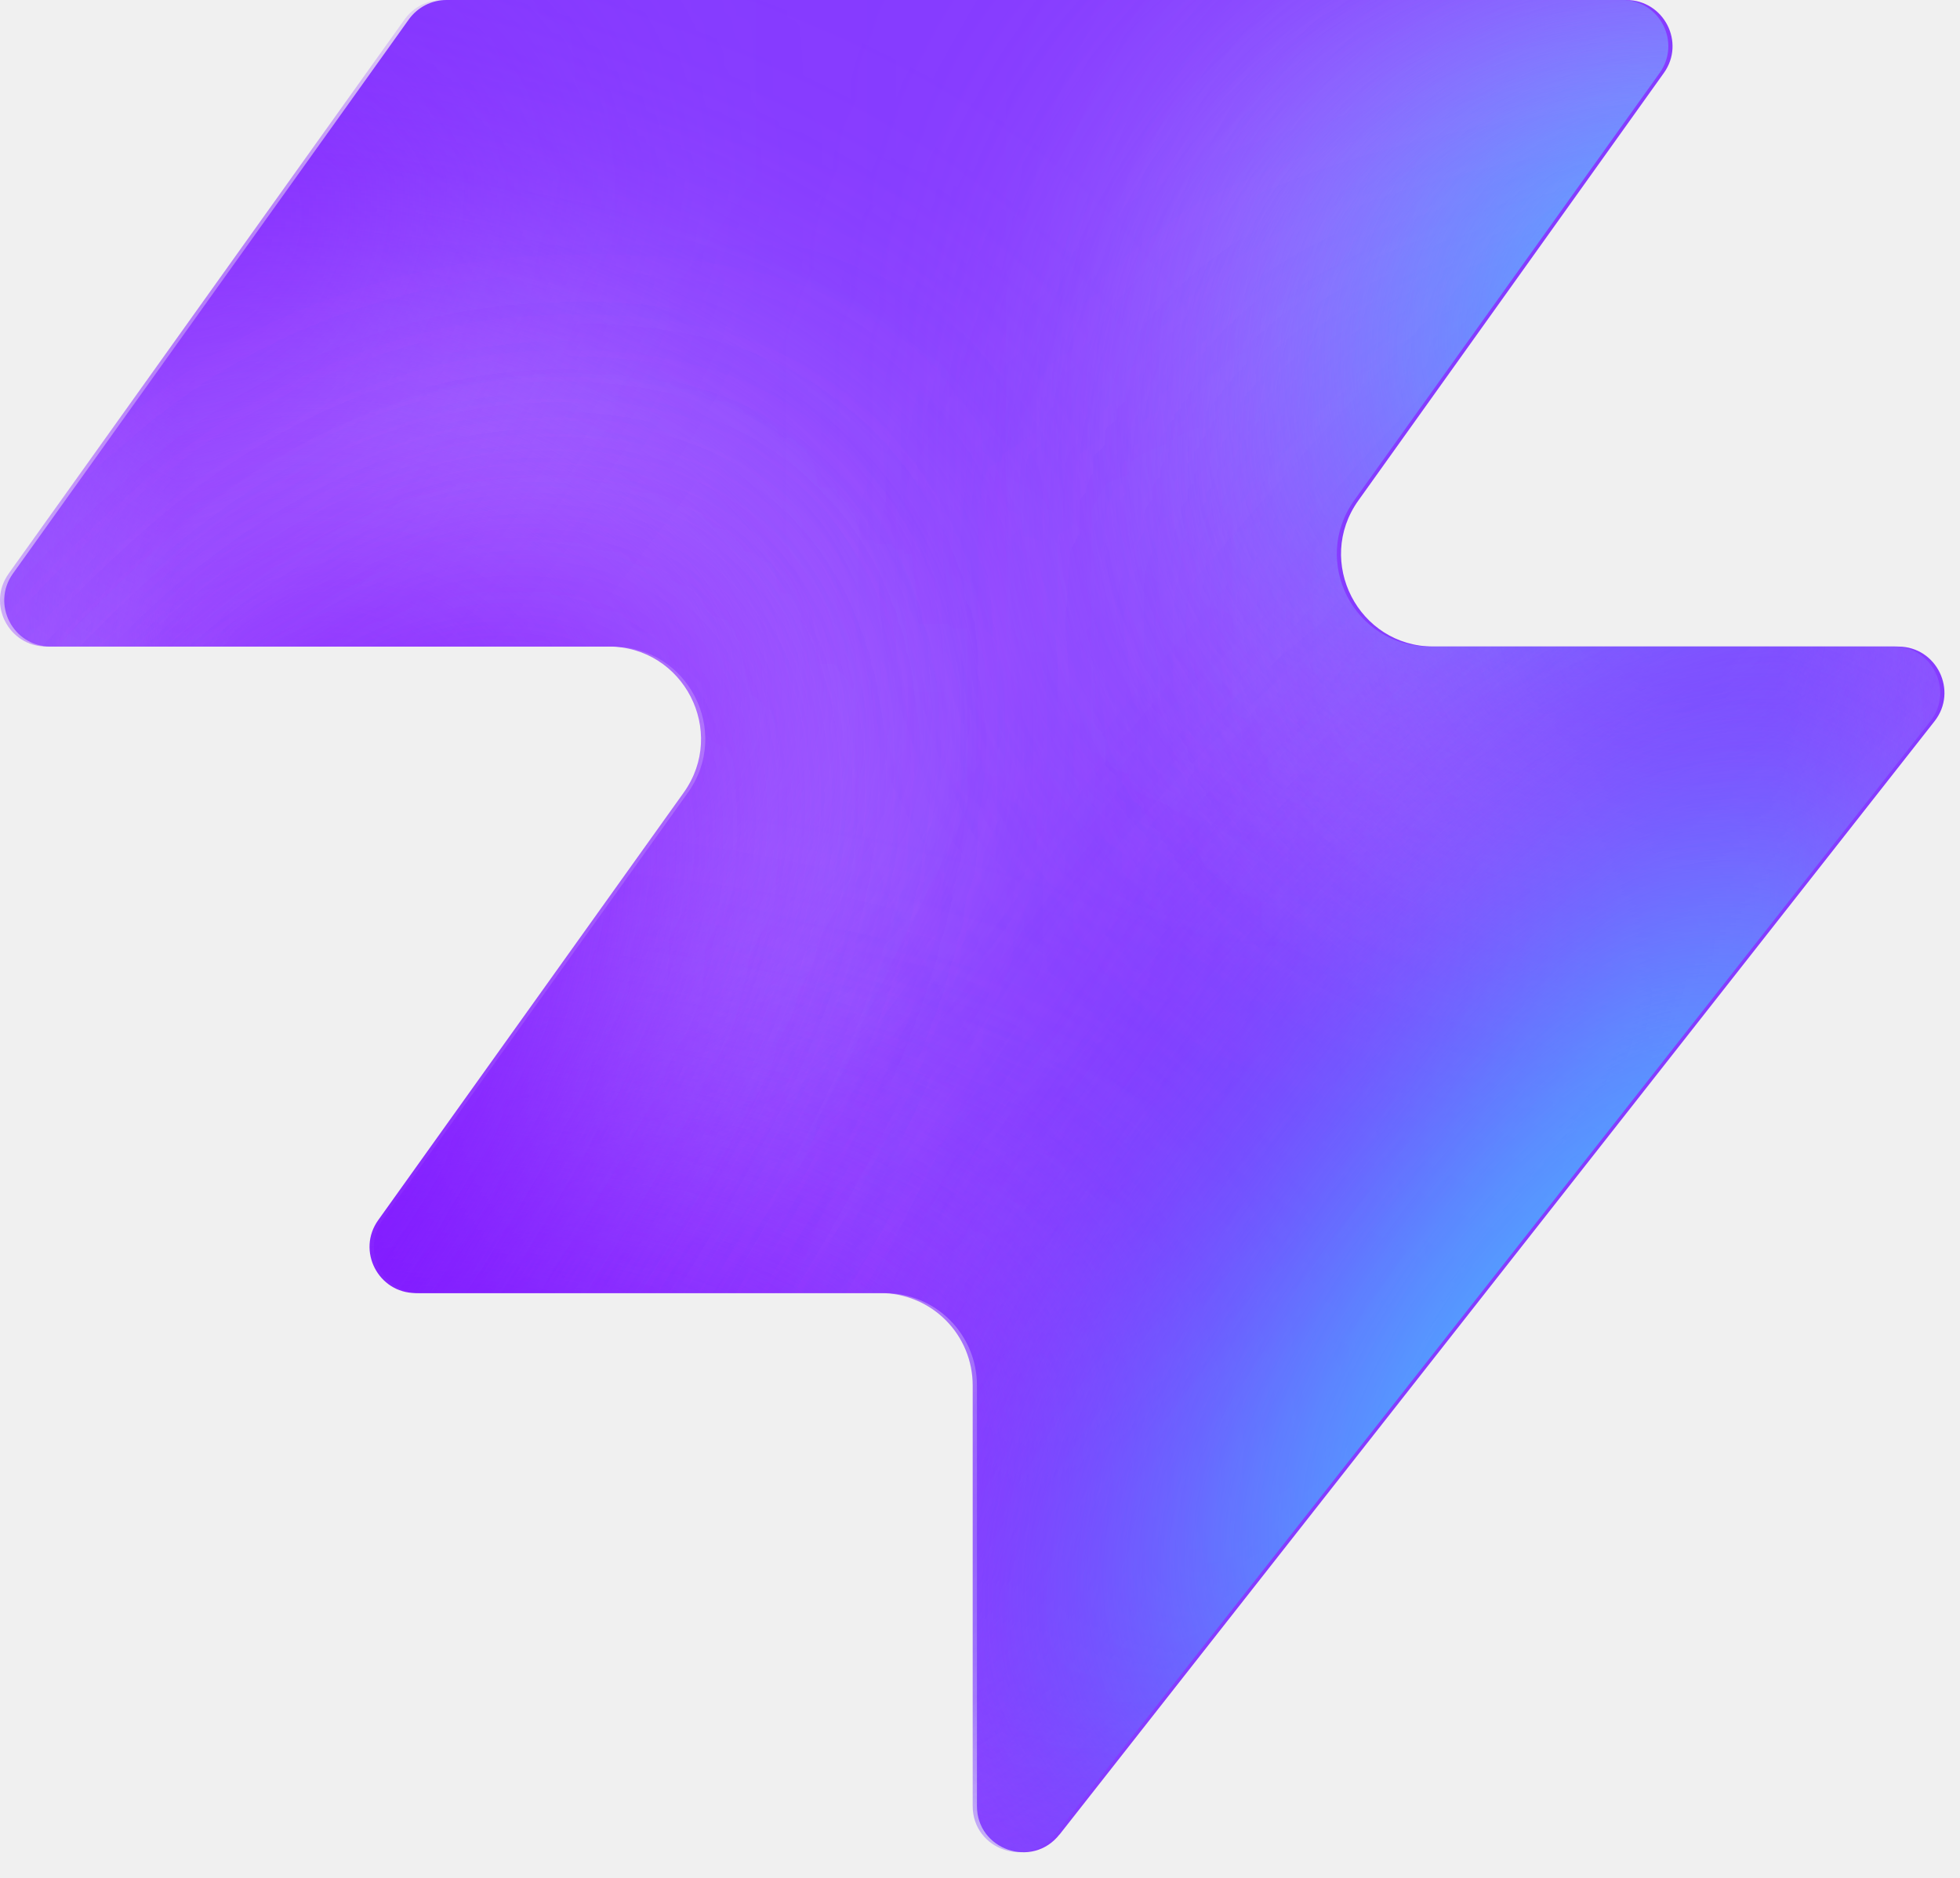
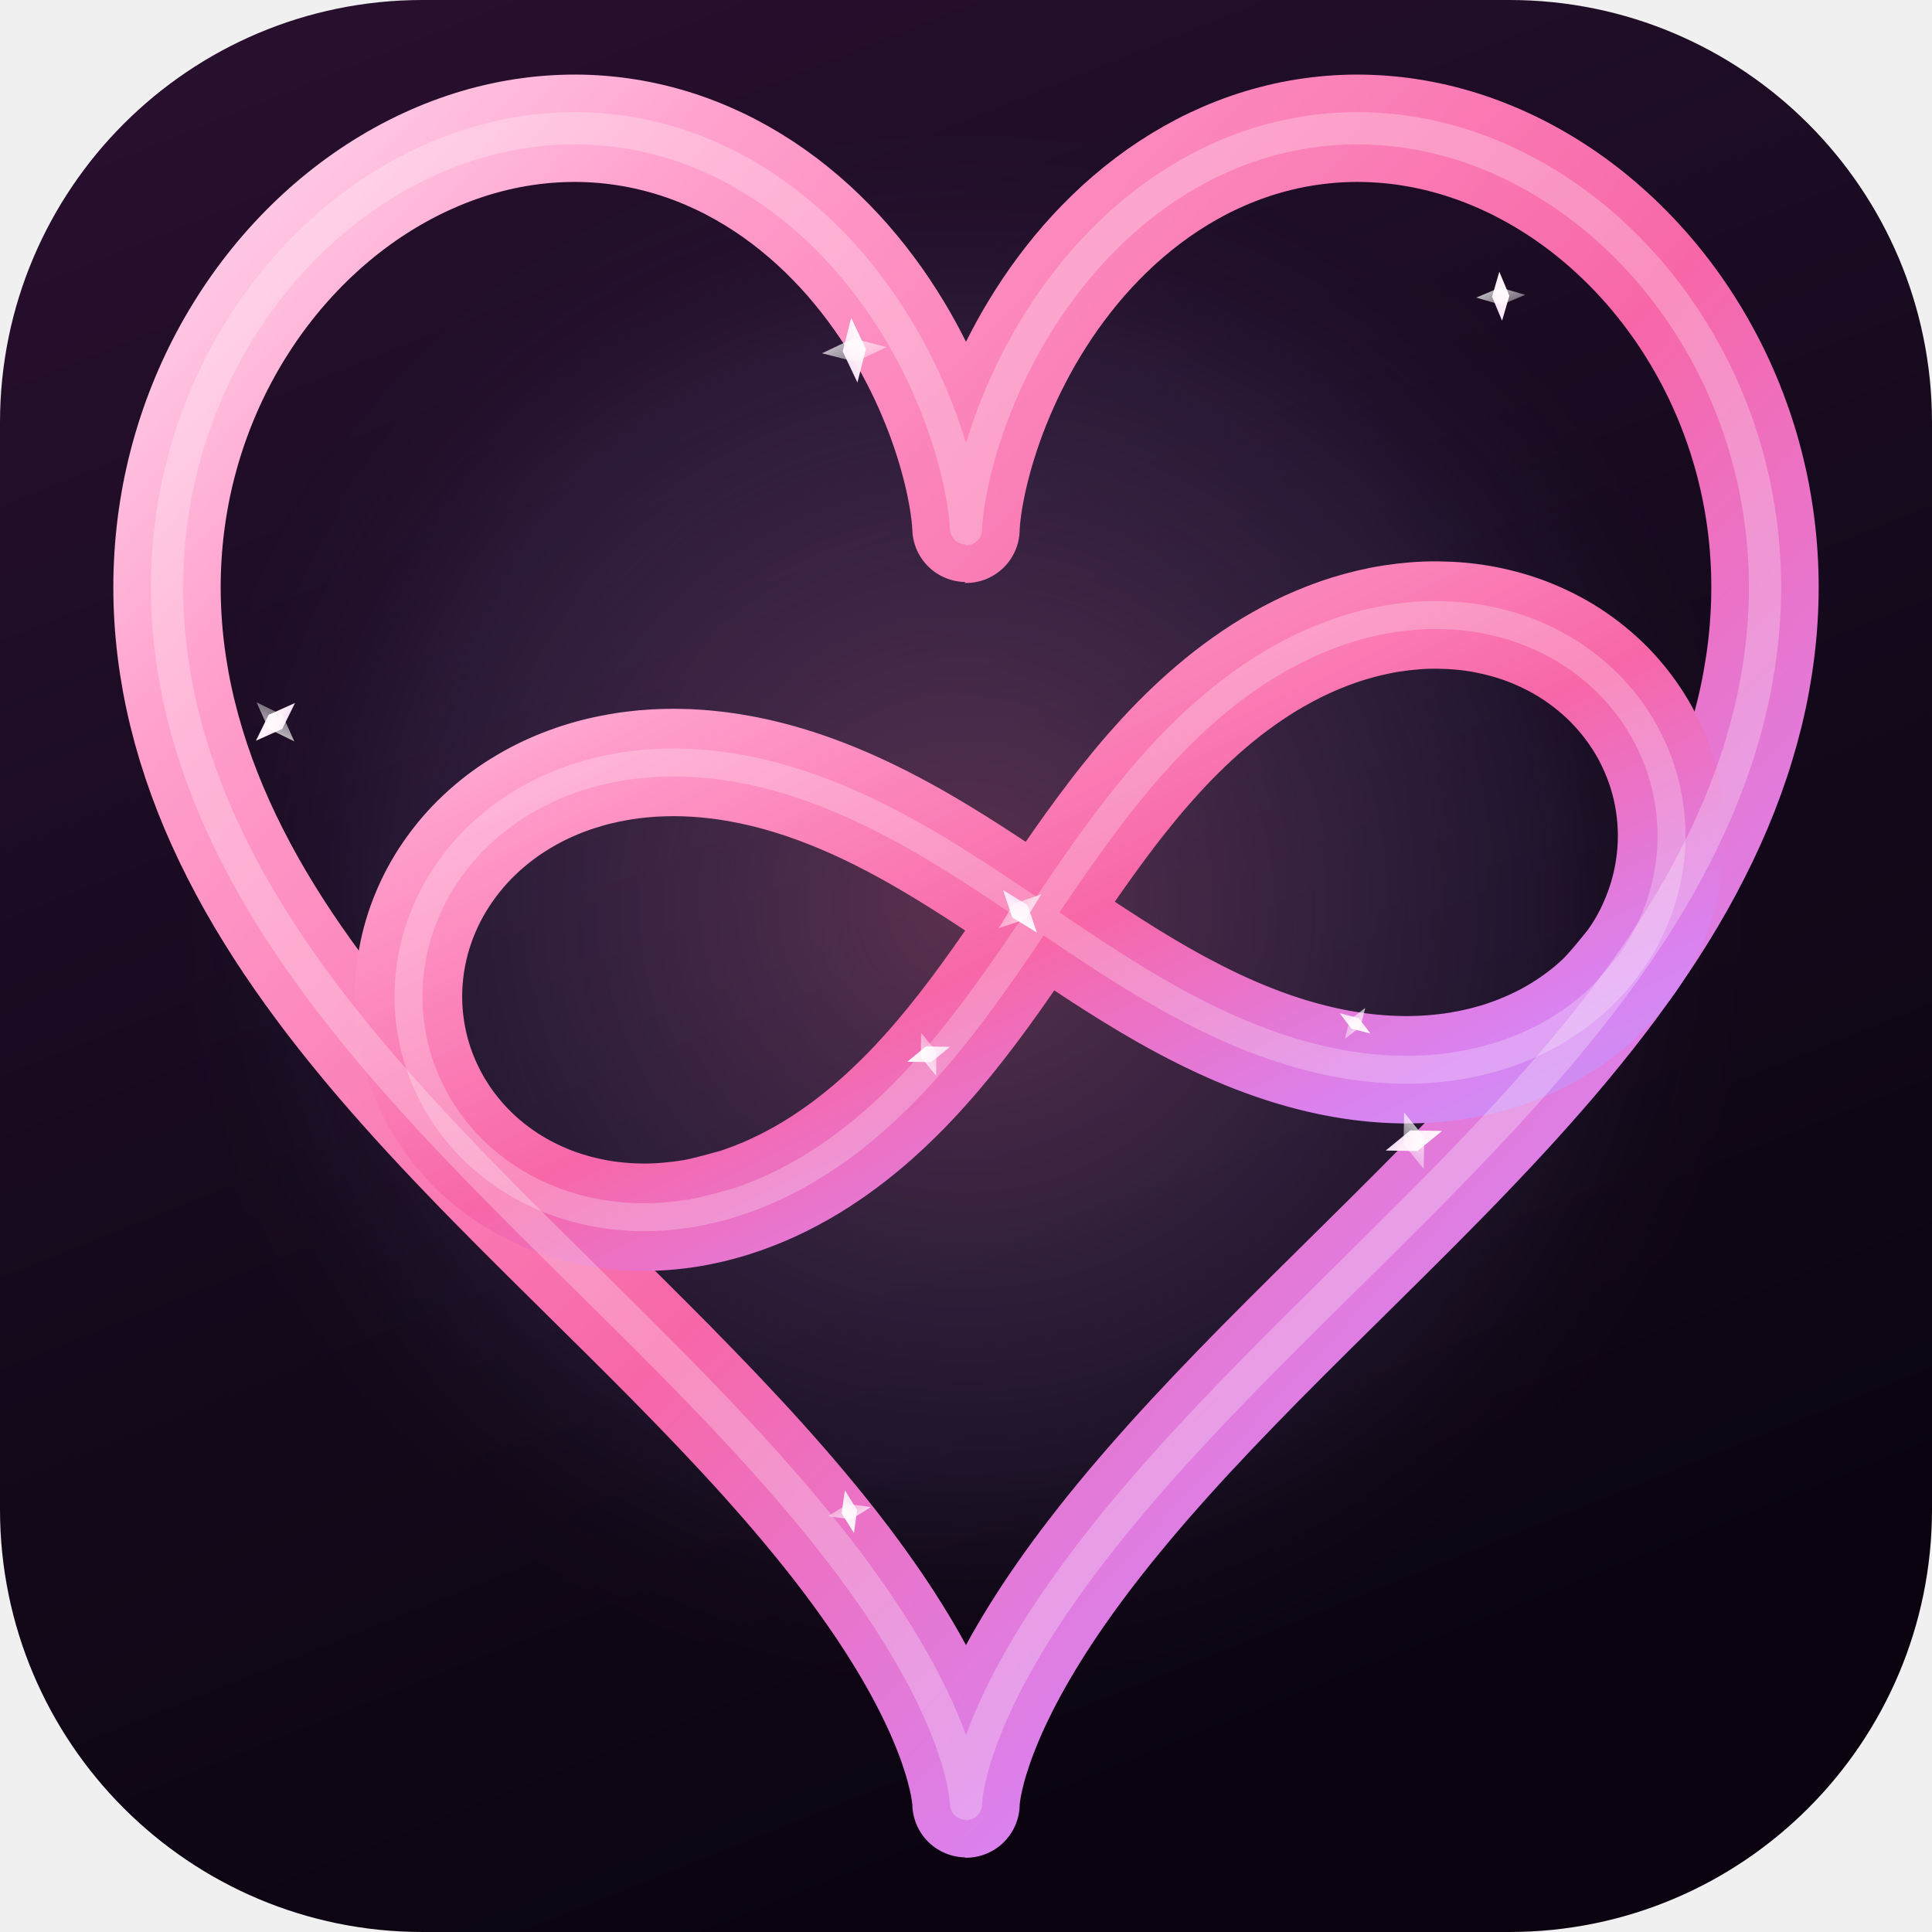
- <svg xmlns="http://www.w3.org/2000/svg" width="48" height="46" fill="none" viewBox="0 0 48 46">
-   <path fill="#863bff" d="M25.946 44.938c-.664.845-2.021.375-2.021-.698V33.937a2.26 2.26 0 0 0-2.262-2.262H10.287c-.92 0-1.456-1.04-.92-1.788l7.48-10.471c1.07-1.497 0-3.578-1.842-3.578H1.237c-.92 0-1.456-1.04-.92-1.788L10.013.474c.214-.297.556-.474.92-.474h28.894c.92 0 1.456 1.04.92 1.788l-7.48 10.471c-1.07 1.498 0 3.579 1.842 3.579h11.377c.943 0 1.473 1.088.89 1.83L25.947 44.94z" style="fill:#863bff;fill:color(display-p3 .525 .23 1);fill-opacity:1" />
-   <mask id="a" width="48" height="46" x="0" y="0" maskUnits="userSpaceOnUse" style="mask-type:alpha">
-     <path fill="#000" d="M25.842 44.938c-.664.844-2.021.375-2.021-.698V33.937a2.26 2.26 0 0 0-2.262-2.262H10.183c-.92 0-1.456-1.04-.92-1.788l7.48-10.471c1.07-1.498 0-3.579-1.842-3.579H1.133c-.92 0-1.456-1.04-.92-1.787L9.91.473c.214-.297.556-.474.92-.474h28.894c.92 0 1.456 1.04.92 1.788l-7.48 10.471c-1.07 1.498 0 3.578 1.842 3.578h11.377c.943 0 1.473 1.088.89 1.832L25.843 44.94z" style="fill:#000;fill-opacity:1" />
-   </mask>
-   <g mask="url(#a)">
-     <g filter="url(#b)">
-       <ellipse cx="5.508" cy="14.704" fill="#ede6ff" rx="5.508" ry="14.704" style="fill:#ede6ff;fill:color(display-p3 .927 .903 1);fill-opacity:1" transform="matrix(.00324 1 1 -.00324 -4.47 31.516)" />
+ <svg xmlns="http://www.w3.org/2000/svg" viewBox="0 0 512 512" width="512" height="512" role="img" aria-label="LoveOS">
+   <defs>
+     <linearGradient id="ribbonF" x1="0" y1="0" x2="1" y2="1">
+       <stop offset="0%" stop-color="#ffd9ee" />
+       <stop offset="18%" stop-color="#ff9ecb" />
+       <stop offset="52%" stop-color="#f767a8" />
+       <stop offset="78%" stop-color="#d982f0" />
+       <stop offset="100%" stop-color="#bba0fb" />
+     </linearGradient>
+     <linearGradient id="bgF" x1="0" y1="0" x2="0.4" y2="1">
+       <stop offset="0%" stop-color="#2a1030" />
+       <stop offset="55%" stop-color="#160a1e" />
+       <stop offset="100%" stop-color="#0b0410" />
+     </linearGradient>
+     <linearGradient id="diamondF" x1="0" y1="0" x2="1" y2="1">
+       <stop offset="0%" stop-color="#ffffff" />
+       <stop offset="60%" stop-color="#ffeaf6" />
+       <stop offset="100%" stop-color="#e8d6ff" />
+     </linearGradient>
+     <linearGradient id="diamond2F" x1="0" y1="1" x2="1" y2="0">
+       <stop offset="0%" stop-color="#ffffff" stop-opacity=".95" />
+       <stop offset="100%" stop-color="#ffffff" stop-opacity=".35" />
+     </linearGradient>
+     <radialGradient id="haloF" cx="50%" cy="48%" r="52%">
+       <stop offset="0%" stop-color="#ff8cc0" stop-opacity=".30" />
+       <stop offset="70%" stop-color="#bba0fb" stop-opacity=".08" />
+       <stop offset="100%" stop-color="#000" stop-opacity="0" />
+     </radialGradient>
+   </defs>
+   <defs>
+     <clipPath id="clipF">
+       <rect width="512" height="512" rx="112" />
+     </clipPath>
+   </defs>
+   <rect width="512" height="512" rx="112" fill="url(#bgF)" />
+   <g clip-path="url(#clipF)">
+     <circle cx="256" cy="248" r="212" fill="url(#haloF)" />
+     <path d="M256 478C255.99 477.87 256.01 477.74 255.96 477.22C255.91 476.71 255.85 475.93 255.69 474.91C255.52 473.9 255.31 472.62 254.95 471.11C254.59 469.61 254.15 467.86 253.54 465.9C252.93 463.94 252.19 461.74 251.26 459.35C250.34 456.97 249.26 454.37 247.96 451.6C246.67 448.84 245.2 445.87 243.51 442.77C241.82 439.67 239.93 436.39 237.81 432.99C235.7 429.59 233.37 426.04 230.82 422.4C228.28 418.75 225.51 414.97 222.54 411.12C219.57 407.26 216.38 403.3 213 399.27C209.63 395.24 206.03 391.12 202.29 386.95C198.55 382.78 194.6 378.54 190.54 374.25C186.47 369.96 182.23 365.61 177.91 361.21C173.59 356.82 169.11 352.38 164.6 347.89C160.09 343.4 155.46 338.87 150.85 334.29C146.23 329.71 141.54 325.09 136.9 320.42C132.26 315.74 127.59 311.03 123.03 306.25C118.46 301.48 113.91 296.65 109.51 291.77C105.11 286.88 100.77 281.94 96.63 276.94C92.49 271.94 88.45 266.87 84.66 261.75C80.86 256.62 77.22 251.43 73.85 246.18C70.48 240.93 67.31 235.62 64.45 230.25C61.58 224.88 58.96 219.45 56.66 213.99C54.36 208.52 52.34 202.99 50.66 197.45C48.98 191.91 47.6 186.32 46.58 180.74C45.56 175.16 44.86 169.54 44.52 163.97C44.17 158.4 44.17 152.82 44.52 147.32C44.86 141.82 45.56 136.33 46.58 130.97C47.6 125.61 48.98 120.29 50.66 115.14C52.34 109.99 54.36 104.92 56.66 100.06C58.96 95.2 61.58 90.47 64.45 85.99C67.31 81.5 70.48 77.19 73.85 73.16C77.22 69.14 80.86 65.32 84.66 61.83C88.45 58.34 92.49 55.1 96.63 52.21C100.77 49.33 105.11 46.73 109.51 44.5C113.91 42.27 118.46 40.36 123.03 38.83C127.59 37.3 132.26 36.12 136.9 35.32C141.54 34.51 146.23 34.08 150.85 34C155.46 33.92 160.09 34.22 164.6 34.86C169.11 35.49 173.59 36.5 177.91 37.8C182.23 39.11 186.47 40.77 190.54 42.69C194.6 44.61 198.55 46.86 202.29 49.31C206.03 51.76 209.63 54.5 213 57.39C216.38 60.27 219.57 63.4 222.54 66.6C225.51 69.81 228.28 73.2 230.82 76.6C233.37 80 235.7 83.54 237.81 87C239.93 90.47 241.82 94 243.51 97.4C245.2 100.79 246.67 104.19 247.96 107.39C249.26 110.59 250.34 113.72 251.26 116.6C252.19 119.48 252.93 122.22 253.54 124.67C254.15 127.12 254.59 129.37 254.95 131.29C255.31 133.22 255.52 134.89 255.69 136.22C255.85 137.54 255.91 138.57 255.96 139.25C256.01 139.92 255.99 140.27 256 140.27C256.01 140.27 255.99 139.92 256.04 139.25C256.09 138.57 256.15 137.54 256.31 136.22C256.48 134.89 256.69 133.22 257.05 131.29C257.41 129.37 257.85 127.12 258.46 124.67C259.07 122.22 259.81 119.48 260.74 116.6C261.66 113.72 262.74 110.59 264.04 107.39C265.33 104.19 266.8 100.79 268.49 97.4C270.18 94 272.07 90.47 274.19 87C276.3 83.54 278.63 80 281.18 76.6C283.72 73.2 286.49 69.81 289.46 66.6C292.43 63.4 295.62 60.27 299 57.39C302.37 54.5 305.97 51.76 309.71 49.31C313.45 46.86 317.4 44.61 321.46 42.69C325.53 40.77 329.77 39.11 334.09 37.8C338.41 36.5 342.89 35.49 347.4 34.86C351.91 34.22 356.54 33.92 361.15 34C365.77 34.08 370.46 34.51 375.1 35.32C379.74 36.12 384.41 37.3 388.97 38.83C393.54 40.36 398.09 42.27 402.49 44.5C406.89 46.73 411.23 49.33 415.37 52.21C419.51 55.1 423.55 58.34 427.34 61.83C431.14 65.32 434.78 69.14 438.15 73.16C441.52 77.19 444.69 81.5 447.55 85.99C450.42 90.47 453.04 95.2 455.34 100.06C457.64 104.92 459.66 109.99 461.34 115.14C463.02 120.29 464.4 125.61 465.42 130.97C466.44 136.33 467.14 141.82 467.48 147.32C467.83 152.82 467.83 158.4 467.48 163.97C467.14 169.54 466.44 175.16 465.42 180.74C464.4 186.32 463.02 191.91 461.34 197.45C459.66 202.99 457.64 208.52 455.34 213.99C453.04 219.45 450.42 224.88 447.55 230.25C444.69 235.62 441.52 240.93 438.15 246.18C434.78 251.43 431.14 256.62 427.34 261.75C423.55 266.87 419.51 271.94 415.37 276.94C411.23 281.94 406.89 286.88 402.49 291.77C398.09 296.65 393.54 301.48 388.97 306.25C384.41 311.03 379.74 315.74 375.1 320.42C370.46 325.09 365.77 329.71 361.15 334.29C356.54 338.87 351.91 343.4 347.4 347.89C342.89 352.38 338.41 356.82 334.09 361.21C329.77 365.61 325.53 369.96 321.46 374.25C317.4 378.54 313.45 382.78 309.71 386.95C305.97 391.12 302.37 395.24 299 399.27C295.62 403.3 292.43 407.26 289.46 411.12C286.49 414.97 283.72 418.75 281.18 422.4C278.63 426.04 276.3 429.59 274.19 432.99C272.07 436.39 270.18 439.67 268.49 442.77C266.8 445.87 265.33 448.84 264.04 451.6C262.74 454.37 261.66 456.97 260.74 459.35C259.81 461.74 259.07 463.94 258.46 465.9C257.85 467.86 257.41 469.61 257.05 471.11C256.69 472.62 256.48 473.9 256.31 474.91C256.15 475.93 256.09 476.71 256.04 477.22C255.99 477.74 256.01 477.87 256 478C255.99 478.13 256.01 478.13 256 478Z" fill="none" stroke="url(#ribbonF)" stroke-width="28.45" stroke-linejoin="round" stroke-linecap="round" />
+     <path d="M432.37 254.79C430.92 256.45 426.84 261.8 423.68 264.76C420.52 267.73 416.98 270.34 413.39 272.57C409.8 274.81 405.95 276.65 402.12 278.17C398.29 279.69 394.32 280.82 390.4 281.67C386.48 282.53 382.51 283.03 378.63 283.3C374.74 283.58 370.86 283.54 367.07 283.32C363.28 283.11 359.55 282.62 355.91 282C352.26 281.38 348.7 280.54 345.22 279.59C341.74 278.65 338.35 277.53 335.03 276.32C331.72 275.12 328.49 273.78 325.33 272.38C322.17 270.97 319.09 269.46 316.07 267.91C313.05 266.36 310.1 264.72 307.19 263.06C304.28 261.39 301.43 259.66 298.61 257.92C295.79 256.17 293.02 254.38 290.26 252.59C287.5 250.79 284.78 248.96 282.06 247.14C279.34 245.31 276.64 243.47 273.93 241.64C271.21 239.81 268.51 237.97 265.77 236.15C263.04 234.34 260.3 232.52 257.52 230.74C254.74 228.96 251.94 227.2 249.09 225.48C246.24 223.77 243.35 222.07 240.4 220.45C237.44 218.83 234.44 217.24 231.36 215.74C228.29 214.25 225.15 212.8 221.93 211.48C218.7 210.15 215.41 208.89 212.03 207.79C208.65 206.68 205.18 205.67 201.63 204.85C198.09 204.03 194.45 203.33 190.74 202.86C187.04 202.4 183.24 202.09 179.4 202.07C175.57 202.04 171.64 202.22 167.73 202.72C163.82 203.23 159.83 203.98 155.94 205.1C152.04 206.22 148.1 207.64 144.35 209.45C140.59 211.26 136.85 213.42 133.42 215.96C129.98 218.5 126.63 221.43 123.71 224.69C120.79 227.94 118.07 231.61 115.88 235.49C113.69 239.37 111.84 243.64 110.57 247.99C109.31 252.33 108.51 256.99 108.31 261.55C108.11 266.11 108.47 270.86 109.38 275.34C110.29 279.83 111.81 284.34 113.77 288.46C115.73 292.58 118.28 296.55 121.13 300.06C123.98 303.56 127.35 306.77 130.87 309.5C134.39 312.22 138.31 314.54 142.26 316.41C146.2 318.27 150.41 319.68 154.56 320.69C158.7 321.71 162.97 322.26 167.12 322.48C171.27 322.71 175.44 322.51 179.46 322.05C183.48 321.6 187.44 320.77 191.24 319.74C195.04 318.72 198.73 317.38 202.26 315.9C205.78 314.43 209.17 312.7 212.42 310.87C215.66 309.04 218.76 307.02 221.73 304.92C224.69 302.82 227.51 300.58 230.23 298.29C232.94 295.99 235.51 293.59 237.99 291.15C240.48 288.72 242.84 286.2 245.12 283.66C247.41 281.13 249.6 278.53 251.73 275.93C253.85 273.32 255.9 270.67 257.9 268.02C259.91 265.36 261.84 262.68 263.76 260C265.68 257.31 267.54 254.61 269.4 251.91C271.26 249.21 273.09 246.49 274.93 243.79C276.77 241.08 278.6 238.37 280.45 235.66C282.3 232.96 284.15 230.25 286.05 227.56C287.95 224.87 289.87 222.19 291.85 219.52C293.83 216.86 295.84 214.2 297.94 211.58C300.03 208.96 302.18 206.35 304.42 203.79C306.67 201.24 308.98 198.7 311.41 196.23C313.85 193.77 316.36 191.34 319.01 189C321.67 186.67 324.42 184.38 327.32 182.23C330.22 180.08 333.25 177.99 336.42 176.09C339.6 174.19 342.91 172.38 346.37 170.8C349.83 169.23 353.45 167.79 357.18 166.64C360.92 165.49 364.81 164.53 368.78 163.92C372.76 163.31 376.88 162.94 381.01 162.99C385.14 163.04 389.4 163.39 393.56 164.2C397.72 165.01 401.97 166.2 405.98 167.85C410 169.5 414.01 171.59 417.66 174.11C421.31 176.63 424.84 179.62 427.88 182.95C430.92 186.27 433.69 190.07 435.89 194.06C438.09 198.05 439.88 202.45 441.06 206.87C442.24 211.29 442.89 216.02 442.97 220.58C443.05 225.15 442.52 229.86 441.51 234.29C440.51 238.71 438.89 243.1 436.92 247.12C434.94 251.13 432.41 254.96 429.65 258.38C426.89 261.81 423.68 264.93 420.35 267.65C417.02 270.37 413.36 272.72 409.67 274.71C405.98 276.69 402.07 278.29 398.2 279.58C394.32 280.86 390.34 281.77 386.42 282.42C382.5 283.07 378.55 283.38 374.69 283.48C370.83 283.58 367 283.38 363.25 283.01C359.51 282.65 355.83 282.04 352.24 281.3C348.66 280.56 345.15 279.62 341.73 278.58C338.3 277.54 334.97 276.33 331.71 275.06C328.45 273.78 325.27 272.38 322.16 270.92C319.05 269.46 316.02 267.91 313.03 266.31C310.05 264.72 307.14 263.05 304.26 261.35C301.39 259.65 298.57 257.9 295.77 256.14C292.98 254.37 290.23 252.57 287.48 250.76C284.74 248.95 282.03 247.11 279.31 245.29C276.6 243.46 273.9 241.61 271.18 239.78C268.46 237.95 265.75 236.12 263.01 234.31C260.26 232.51 257.51 230.71 254.7 228.95C251.9 227.19 249.08 225.44 246.19 223.75C243.3 222.07 240.38 220.41 237.39 218.82C234.4 217.24 231.35 215.69 228.23 214.25C225.1 212.81 221.92 211.42 218.64 210.16C215.37 208.9 212.02 207.72 208.58 206.7C205.14 205.69 201.62 204.77 198.01 204.06C194.41 203.35 190.72 202.78 186.96 202.45C183.21 202.13 179.36 201.97 175.49 202.11C171.62 202.26 167.67 202.61 163.75 203.32C159.83 204.02 155.85 204.99 151.98 206.33C148.12 207.68 144.23 209.34 140.56 211.4C136.89 213.45 133.26 215.87 129.97 218.66C126.68 221.44 123.53 224.63 120.83 228.11C118.13 231.59 115.68 235.48 113.78 239.54C111.88 243.6 110.36 248.04 109.45 252.48C108.53 256.93 108.12 261.65 108.29 266.22C108.47 270.79 109.23 275.5 110.5 279.89C111.78 284.28 113.67 288.64 115.95 292.58C118.23 296.52 121.08 300.25 124.19 303.51C127.29 306.76 130.87 309.68 134.57 312.12C138.26 314.56 142.3 316.57 146.34 318.14C150.38 319.72 154.63 320.83 158.79 321.56C162.96 322.3 167.21 322.59 171.33 322.57C175.45 322.55 179.56 322.13 183.51 321.47C187.47 320.8 193.13 319.08 195.05 318.6" fill="none" stroke="url(#ribbonF)" stroke-width="28.45" stroke-linejoin="round" stroke-linecap="round" />
+     <path d="M256 478C255.99 477.87 256.01 477.74 255.96 477.22C255.91 476.71 255.85 475.93 255.69 474.91C255.52 473.9 255.31 472.62 254.95 471.11C254.59 469.61 254.15 467.86 253.54 465.9C252.93 463.94 252.19 461.74 251.26 459.35C250.34 456.97 249.26 454.37 247.96 451.6C246.67 448.84 245.2 445.87 243.51 442.77C241.82 439.67 239.93 436.39 237.81 432.99C235.7 429.59 233.37 426.04 230.82 422.4C228.28 418.75 225.51 414.97 222.54 411.12C219.57 407.26 216.38 403.3 213 399.27C209.63 395.24 206.03 391.12 202.29 386.95C198.55 382.78 194.6 378.54 190.54 374.25C186.47 369.96 182.23 365.61 177.91 361.21C173.59 356.82 169.11 352.38 164.6 347.89C160.09 343.4 155.46 338.87 150.85 334.29C146.23 329.71 141.54 325.09 136.9 320.42C132.26 315.74 127.59 311.03 123.03 306.25C118.46 301.48 113.91 296.65 109.51 291.77C105.11 286.88 100.77 281.94 96.63 276.94C92.49 271.94 88.45 266.87 84.66 261.75C80.86 256.62 77.22 251.43 73.85 246.18C70.48 240.93 67.31 235.62 64.45 230.25C61.58 224.88 58.96 219.45 56.66 213.99C54.36 208.52 52.34 202.99 50.66 197.45C48.98 191.91 47.6 186.32 46.58 180.74C45.56 175.16 44.86 169.54 44.52 163.97C44.17 158.4 44.17 152.82 44.52 147.32C44.86 141.82 45.56 136.33 46.58 130.97C47.6 125.61 48.98 120.29 50.66 115.14C52.34 109.99 54.36 104.92 56.66 100.06C58.96 95.2 61.58 90.47 64.45 85.99C67.31 81.5 70.48 77.19 73.85 73.16C77.22 69.14 80.86 65.32 84.66 61.83C88.45 58.34 92.49 55.1 96.63 52.21C100.77 49.33 105.11 46.73 109.51 44.5C113.91 42.27 118.46 40.36 123.03 38.83C127.59 37.3 132.26 36.12 136.9 35.32C141.54 34.51 146.23 34.08 150.85 34C155.46 33.92 160.09 34.22 164.6 34.86C169.11 35.49 173.59 36.5 177.91 37.8C182.23 39.11 186.47 40.77 190.54 42.69C194.6 44.61 198.55 46.86 202.29 49.31C206.03 51.76 209.63 54.5 213 57.39C216.38 60.27 219.57 63.4 222.54 66.6C225.51 69.81 228.28 73.2 230.82 76.6C233.37 80 235.7 83.54 237.81 87C239.93 90.47 241.82 94 243.51 97.4C245.2 100.79 246.67 104.19 247.96 107.39C249.26 110.59 250.34 113.72 251.26 116.6C252.19 119.48 252.93 122.22 253.54 124.67C254.15 127.12 254.59 129.37 254.95 131.29C255.31 133.22 255.52 134.89 255.69 136.22C255.85 137.54 255.91 138.57 255.96 139.25C256.01 139.92 255.99 140.27 256 140.27C256.01 140.27 255.99 139.92 256.04 139.25C256.09 138.57 256.15 137.54 256.31 136.22C256.48 134.89 256.69 133.22 257.05 131.29C257.41 129.37 257.85 127.12 258.46 124.67C259.07 122.22 259.81 119.48 260.74 116.6C261.66 113.72 262.74 110.59 264.04 107.39C265.33 104.19 266.8 100.79 268.49 97.4C270.18 94 272.07 90.47 274.19 87C276.3 83.54 278.63 80 281.18 76.6C283.72 73.2 286.49 69.81 289.46 66.6C292.43 63.4 295.62 60.27 299 57.39C302.37 54.5 305.97 51.76 309.71 49.31C313.45 46.86 317.4 44.61 321.46 42.69C325.53 40.77 329.77 39.11 334.09 37.8C338.41 36.5 342.89 35.49 347.4 34.86C351.91 34.22 356.54 33.92 361.15 34C365.77 34.08 370.46 34.51 375.1 35.32C379.74 36.12 384.41 37.3 388.97 38.83C393.54 40.36 398.09 42.27 402.49 44.5C406.89 46.73 411.23 49.33 415.37 52.21C419.51 55.1 423.55 58.34 427.34 61.83C431.14 65.32 434.78 69.14 438.15 73.16C441.52 77.19 444.69 81.5 447.55 85.99C450.42 90.47 453.04 95.2 455.34 100.06C457.64 104.92 459.66 109.99 461.34 115.14C463.02 120.29 464.4 125.61 465.42 130.97C466.44 136.33 467.14 141.82 467.48 147.32C467.83 152.82 467.83 158.4 467.48 163.97C467.14 169.54 466.44 175.16 465.42 180.74C464.4 186.32 463.02 191.91 461.34 197.45C459.66 202.99 457.64 208.52 455.34 213.99C453.04 219.45 450.42 224.88 447.55 230.25C444.69 235.62 441.52 240.93 438.15 246.18C434.78 251.43 431.14 256.62 427.34 261.75C423.55 266.87 419.51 271.94 415.37 276.94C411.23 281.94 406.89 286.88 402.49 291.77C398.09 296.65 393.54 301.48 388.97 306.25C384.41 311.03 379.74 315.74 375.1 320.42C370.46 325.09 365.77 329.71 361.15 334.29C356.54 338.87 351.91 343.4 347.4 347.89C342.89 352.38 338.41 356.82 334.09 361.21C329.77 365.61 325.53 369.96 321.46 374.25C317.4 378.54 313.45 382.78 309.71 386.95C305.97 391.12 302.37 395.24 299 399.27C295.62 403.3 292.43 407.26 289.46 411.12C286.49 414.97 283.72 418.75 281.18 422.4C278.63 426.04 276.3 429.59 274.19 432.99C272.07 436.39 270.18 439.67 268.49 442.77C266.8 445.87 265.33 448.84 264.04 451.6C262.74 454.37 261.66 456.97 260.74 459.35C259.81 461.74 259.07 463.94 258.46 465.9C257.85 467.86 257.41 469.61 257.05 471.11C256.69 472.62 256.48 473.9 256.31 474.91C256.15 475.93 256.09 476.71 256.04 477.22C255.99 477.74 256.01 477.87 256 478C255.99 478.13 256.01 478.13 256 478Z" fill="none" stroke="#fff" stroke-opacity="0.26" stroke-width="8.54" stroke-linejoin="round" stroke-linecap="round" />
+     <path d="M432.37 254.79C430.92 256.45 426.84 261.8 423.68 264.76C420.52 267.73 416.98 270.34 413.39 272.57C409.8 274.81 405.95 276.65 402.12 278.17C398.29 279.69 394.32 280.82 390.4 281.67C386.48 282.53 382.51 283.03 378.63 283.3C374.74 283.58 370.86 283.54 367.07 283.32C363.28 283.11 359.55 282.62 355.91 282C352.26 281.38 348.7 280.54 345.22 279.59C341.74 278.65 338.35 277.53 335.03 276.32C331.72 275.12 328.49 273.78 325.33 272.38C322.17 270.97 319.09 269.46 316.07 267.91C313.05 266.36 310.1 264.72 307.19 263.06C304.28 261.39 301.43 259.66 298.61 257.92C295.79 256.17 293.02 254.38 290.26 252.59C287.5 250.79 284.78 248.96 282.06 247.14C279.34 245.31 276.64 243.47 273.93 241.64C271.21 239.81 268.51 237.97 265.77 236.15C263.04 234.34 260.3 232.52 257.52 230.74C254.74 228.96 251.94 227.2 249.09 225.48C246.24 223.77 243.35 222.07 240.4 220.45C237.44 218.83 234.44 217.24 231.36 215.74C228.29 214.25 225.15 212.8 221.93 211.48C218.7 210.15 215.41 208.89 212.03 207.79C208.65 206.68 205.18 205.67 201.63 204.85C198.09 204.03 194.45 203.33 190.74 202.86C187.04 202.4 183.24 202.09 179.4 202.07C175.57 202.04 171.64 202.22 167.73 202.72C163.82 203.23 159.83 203.98 155.94 205.1C152.04 206.22 148.1 207.64 144.35 209.45C140.59 211.26 136.85 213.42 133.42 215.96C129.98 218.5 126.63 221.43 123.71 224.69C120.79 227.94 118.07 231.61 115.88 235.49C113.69 239.37 111.84 243.64 110.57 247.99C109.31 252.33 108.51 256.99 108.31 261.55C108.11 266.11 108.47 270.86 109.38 275.34C110.29 279.83 111.81 284.34 113.77 288.46C115.73 292.58 118.28 296.55 121.13 300.06C123.98 303.56 127.35 306.77 130.87 309.5C134.39 312.22 138.31 314.54 142.26 316.41C146.2 318.27 150.41 319.68 154.56 320.69C158.7 321.71 162.97 322.26 167.12 322.48C171.27 322.71 175.44 322.51 179.46 322.05C183.48 321.6 187.44 320.77 191.24 319.74C195.04 318.72 198.73 317.38 202.26 315.9C205.78 314.43 209.17 312.7 212.42 310.87C215.66 309.04 218.76 307.02 221.73 304.92C224.69 302.82 227.51 300.58 230.23 298.29C232.94 295.99 235.51 293.59 237.99 291.15C240.48 288.72 242.84 286.2 245.12 283.66C247.41 281.13 249.6 278.53 251.73 275.93C253.85 273.32 255.9 270.67 257.9 268.02C259.91 265.36 261.84 262.68 263.76 260C265.68 257.31 267.54 254.61 269.4 251.91C271.26 249.21 273.09 246.49 274.93 243.79C276.77 241.08 278.6 238.37 280.45 235.66C282.3 232.96 284.15 230.25 286.05 227.56C287.95 224.87 289.87 222.19 291.85 219.52C293.83 216.86 295.84 214.2 297.94 211.58C300.03 208.96 302.18 206.35 304.42 203.79C306.67 201.24 308.98 198.7 311.41 196.23C313.85 193.77 316.36 191.34 319.01 189C321.67 186.67 324.42 184.38 327.32 182.23C330.22 180.08 333.25 177.99 336.42 176.09C339.6 174.19 342.91 172.38 346.37 170.8C349.83 169.23 353.45 167.79 357.18 166.64C360.92 165.49 364.81 164.53 368.78 163.92C372.76 163.31 376.88 162.94 381.01 162.99C385.14 163.04 389.4 163.39 393.56 164.2C397.72 165.01 401.97 166.2 405.98 167.85C410 169.5 414.01 171.59 417.66 174.11C421.31 176.63 424.84 179.62 427.88 182.95C430.92 186.27 433.69 190.07 435.89 194.06C438.09 198.05 439.88 202.45 441.06 206.87C442.24 211.29 442.89 216.02 442.97 220.58C443.05 225.15 442.52 229.86 441.51 234.29C440.51 238.71 438.89 243.1 436.92 247.12C434.94 251.13 432.41 254.96 429.65 258.38C426.89 261.81 423.68 264.93 420.35 267.65C417.02 270.37 413.36 272.72 409.67 274.71C405.98 276.69 402.07 278.29 398.2 279.58C394.32 280.86 390.34 281.77 386.42 282.42C382.5 283.07 378.55 283.38 374.69 283.48C370.83 283.58 367 283.38 363.25 283.01C359.51 282.65 355.83 282.04 352.24 281.3C348.66 280.56 345.15 279.62 341.73 278.58C338.3 277.54 334.97 276.33 331.71 275.06C328.45 273.78 325.27 272.38 322.16 270.92C319.05 269.46 316.02 267.91 313.03 266.31C310.05 264.72 307.14 263.05 304.26 261.35C301.39 259.65 298.57 257.9 295.77 256.14C292.98 254.37 290.23 252.57 287.48 250.76C284.74 248.95 282.03 247.11 279.31 245.29C276.6 243.46 273.9 241.61 271.18 239.78C268.46 237.95 265.75 236.12 263.01 234.31C260.26 232.51 257.51 230.71 254.7 228.95C251.9 227.19 249.08 225.44 246.19 223.75C243.3 222.07 240.38 220.41 237.39 218.82C234.4 217.24 231.35 215.69 228.23 214.25C225.1 212.81 221.92 211.42 218.64 210.16C215.37 208.9 212.02 207.72 208.58 206.7C205.14 205.69 201.62 204.77 198.01 204.06C194.41 203.35 190.72 202.78 186.96 202.45C183.21 202.13 179.36 201.97 175.49 202.11C171.62 202.26 167.67 202.61 163.75 203.32C159.83 204.02 155.85 204.99 151.98 206.33C148.12 207.68 144.23 209.34 140.56 211.4C136.89 213.45 133.26 215.87 129.97 218.66C126.68 221.44 123.53 224.63 120.83 228.11C118.13 231.59 115.68 235.48 113.78 239.54C111.88 243.6 110.36 248.04 109.45 252.48C108.53 256.93 108.12 261.65 108.29 266.22C108.47 270.79 109.23 275.5 110.5 279.89C111.78 284.28 113.67 288.64 115.95 292.58C118.23 296.52 121.08 300.25 124.19 303.51C127.29 306.76 130.87 309.68 134.57 312.12C138.26 314.56 142.3 316.57 146.34 318.14C150.38 319.72 154.63 320.83 158.79 321.56C162.96 322.3 167.21 322.59 171.33 322.57C175.45 322.55 179.56 322.13 183.51 321.47C187.47 320.8 193.13 319.08 195.05 318.6" fill="none" stroke="#fff" stroke-opacity="0.24" stroke-width="7.4" stroke-linejoin="round" stroke-linecap="round" />
+     <g transform="translate(225.1 400.6) rotate(-102)">
+       <path d="M-5.8 0 L0 -2.1 L5.8 0 L0 2.1 Z" fill="url(#diamondF)" />
+       <path d="M0 -5.8 L2.1 0 L0 5.8 L-2.1 0 Z" fill="url(#diamond2F)" opacity=".85" />
    </g>
-     <g filter="url(#c)">
-       <ellipse cx="10.399" cy="29.851" fill="#ede6ff" rx="10.399" ry="29.851" style="fill:#ede6ff;fill:color(display-p3 .927 .903 1);fill-opacity:1" transform="matrix(.00324 1 1 -.00324 -39.328 7.883)" />
+     <g transform="translate(73 191.3) rotate(-44)">
+       <path d="M-7.2 0 L0 -2.6 L7.2 0 L0 2.6 Z" fill="url(#diamondF)" />
+       <path d="M0 -7.2 L2.6 0 L0 7.2 L-2.6 0 Z" fill="url(#diamond2F)" opacity=".85" />
    </g>
-     <g filter="url(#d)">
-       <ellipse cx="5.508" cy="30.487" fill="#7e14ff" rx="5.508" ry="30.487" style="fill:#7e14ff;fill:color(display-p3 .492 .077 1);fill-opacity:1" transform="rotate(89.814 -25.913 -14.639)scale(1 -1)" />
+     <g transform="translate(226.4 92.8) rotate(84.5)">
+       <path d="M-8.6 0 L0 -3.1 L8.6 0 L0 3.1 Z" fill="url(#diamondF)" />
+       <path d="M0 -8.6 L3.1 0 L0 8.6 L-3.1 0 Z" fill="url(#diamond2F)" opacity=".85" />
    </g>
-     <g filter="url(#e)">
-       <ellipse cx="5.508" cy="30.599" fill="#7e14ff" rx="5.508" ry="30.599" style="fill:#7e14ff;fill:color(display-p3 .492 .077 1);fill-opacity:1" transform="rotate(89.814 -32.644 -3.334)scale(1 -1)" />
+     <g transform="translate(397.7 78.5) rotate(86.8)">
+       <path d="M-6.5 0 L0 -2.3 L6.5 0 L0 2.3 Z" fill="url(#diamondF)" />
+       <path d="M0 -6.5 L2.3 0 L0 6.5 L-2.3 0 Z" fill="url(#diamond2F)" opacity=".85" />
    </g>
-     <g filter="url(#f)">
-       <ellipse cx="5.508" cy="30.599" fill="#7e14ff" rx="5.508" ry="30.599" style="fill:#7e14ff;fill:color(display-p3 .492 .077 1);fill-opacity:1" transform="matrix(.00324 1 1 -.00324 -34.34 30.47)" />
+     <g transform="translate(374.7 302.3) rotate(160.8)">
+       <path d="M-7.9 0 L0 -2.9 L7.9 0 L0 2.9 Z" fill="url(#diamondF)" />
+       <path d="M0 -7.9 L2.9 0 L0 7.9 L-2.9 0 Z" fill="url(#diamond2F)" opacity=".85" />
    </g>
-     <g filter="url(#g)">
-       <ellipse cx="14.072" cy="22.078" fill="#ede6ff" rx="14.072" ry="22.078" style="fill:#ede6ff;fill:color(display-p3 .927 .903 1);fill-opacity:1" transform="rotate(93.35 24.506 48.493)scale(-1 1)" />
+     <g transform="translate(359.1 271.2) rotate(-146.6)">
+       <path d="M-4.9 0 L0 -1.7 L4.9 0 L0 1.7 Z" fill="url(#diamondF)" />
+       <path d="M0 -4.9 L1.7 0 L0 4.9 L-1.7 0 Z" fill="url(#diamond2F)" opacity=".85" />
    </g>
-     <g filter="url(#h)">
-       <ellipse cx="3.47" cy="21.501" fill="#7e14ff" rx="3.47" ry="21.501" style="fill:#7e14ff;fill:color(display-p3 .492 .077 1);fill-opacity:1" transform="rotate(89.009 28.708 47.59)scale(-1 1)" />
+     <g transform="translate(246.1 279.4) rotate(-19.3)">
+       <path d="M-6 0 L0 -2.2 L6 0 L0 2.2 Z" fill="url(#diamondF)" />
+       <path d="M0 -6 L2.2 0 L0 6 L-2.2 0 Z" fill="url(#diamond2F)" opacity=".85" />
    </g>
-     <g filter="url(#i)">
-       <ellipse cx="3.47" cy="21.501" fill="#7e14ff" rx="3.47" ry="21.501" style="fill:#7e14ff;fill:color(display-p3 .492 .077 1);fill-opacity:1" transform="rotate(89.009 28.708 47.59)scale(-1 1)" />
-     </g>
-     <g filter="url(#j)">
-       <ellipse cx=".387" cy="8.972" fill="#7e14ff" rx="4.407" ry="29.108" style="fill:#7e14ff;fill:color(display-p3 .492 .077 1);fill-opacity:1" transform="rotate(39.51 .387 8.972)" />
-     </g>
-     <g filter="url(#k)">
-       <ellipse cx="47.523" cy="-6.092" fill="#7e14ff" rx="4.407" ry="29.108" style="fill:#7e14ff;fill:color(display-p3 .492 .077 1);fill-opacity:1" transform="rotate(37.892 47.523 -6.092)" />
-     </g>
-     <g filter="url(#l)">
-       <ellipse cx="41.412" cy="6.333" fill="#47bfff" rx="5.971" ry="9.665" style="fill:#47bfff;fill:color(display-p3 .28 .748 1);fill-opacity:1" transform="rotate(37.892 41.412 6.333)" />
-     </g>
-     <g filter="url(#m)">
-       <ellipse cx="-1.879" cy="38.332" fill="#7e14ff" rx="4.407" ry="29.108" style="fill:#7e14ff;fill:color(display-p3 .492 .077 1);fill-opacity:1" transform="rotate(37.892 -1.88 38.332)" />
-     </g>
-     <g filter="url(#n)">
-       <ellipse cx="-1.879" cy="38.332" fill="#7e14ff" rx="4.407" ry="29.108" style="fill:#7e14ff;fill:color(display-p3 .492 .077 1);fill-opacity:1" transform="rotate(37.892 -1.88 38.332)" />
-     </g>
-     <g filter="url(#o)">
-       <ellipse cx="35.651" cy="29.907" fill="#7e14ff" rx="4.407" ry="29.108" style="fill:#7e14ff;fill:color(display-p3 .492 .077 1);fill-opacity:1" transform="rotate(37.892 35.651 29.907)" />
-     </g>
-     <g filter="url(#p)">
-       <ellipse cx="38.418" cy="32.4" fill="#47bfff" rx="5.971" ry="15.297" style="fill:#47bfff;fill:color(display-p3 .28 .748 1);fill-opacity:1" transform="rotate(37.892 38.418 32.4)" />
+     <g transform="translate(270.3 241.5) rotate(-128.5)">
+       <path d="M-7.2 0 L0 -2.6 L7.2 0 L0 2.6 Z" fill="url(#diamondF)" />
+       <path d="M0 -7.2 L2.6 0 L0 7.2 L-2.6 0 Z" fill="url(#diamond2F)" opacity=".85" />
    </g>
  </g>
-   <defs>
-     <filter id="b" width="60.045" height="41.654" x="-19.77" y="16.149" color-interpolation-filters="sRGB" filterUnits="userSpaceOnUse">
-       <feFlood flood-opacity="0" result="BackgroundImageFix" />
-       <feBlend in="SourceGraphic" in2="BackgroundImageFix" result="shape" />
-       <feGaussianBlur result="effect1_foregroundBlur_2002_17158" stdDeviation="7.659" />
-     </filter>
-     <filter id="c" width="90.34" height="51.437" x="-54.613" y="-7.533" color-interpolation-filters="sRGB" filterUnits="userSpaceOnUse">
-       <feFlood flood-opacity="0" result="BackgroundImageFix" />
-       <feBlend in="SourceGraphic" in2="BackgroundImageFix" result="shape" />
-       <feGaussianBlur result="effect1_foregroundBlur_2002_17158" stdDeviation="7.659" />
-     </filter>
-     <filter id="d" width="79.355" height="29.4" x="-49.64" y="2.03" color-interpolation-filters="sRGB" filterUnits="userSpaceOnUse">
-       <feFlood flood-opacity="0" result="BackgroundImageFix" />
-       <feBlend in="SourceGraphic" in2="BackgroundImageFix" result="shape" />
-       <feGaussianBlur result="effect1_foregroundBlur_2002_17158" stdDeviation="4.596" />
-     </filter>
-     <filter id="e" width="79.579" height="29.4" x="-45.045" y="20.029" color-interpolation-filters="sRGB" filterUnits="userSpaceOnUse">
-       <feFlood flood-opacity="0" result="BackgroundImageFix" />
-       <feBlend in="SourceGraphic" in2="BackgroundImageFix" result="shape" />
-       <feGaussianBlur result="effect1_foregroundBlur_2002_17158" stdDeviation="4.596" />
-     </filter>
-     <filter id="f" width="79.579" height="29.4" x="-43.513" y="21.178" color-interpolation-filters="sRGB" filterUnits="userSpaceOnUse">
-       <feFlood flood-opacity="0" result="BackgroundImageFix" />
-       <feBlend in="SourceGraphic" in2="BackgroundImageFix" result="shape" />
-       <feGaussianBlur result="effect1_foregroundBlur_2002_17158" stdDeviation="4.596" />
-     </filter>
-     <filter id="g" width="74.749" height="58.852" x="15.756" y="-17.901" color-interpolation-filters="sRGB" filterUnits="userSpaceOnUse">
-       <feFlood flood-opacity="0" result="BackgroundImageFix" />
-       <feBlend in="SourceGraphic" in2="BackgroundImageFix" result="shape" />
-       <feGaussianBlur result="effect1_foregroundBlur_2002_17158" stdDeviation="7.659" />
-     </filter>
-     <filter id="h" width="61.377" height="25.362" x="23.548" y="2.284" color-interpolation-filters="sRGB" filterUnits="userSpaceOnUse">
-       <feFlood flood-opacity="0" result="BackgroundImageFix" />
-       <feBlend in="SourceGraphic" in2="BackgroundImageFix" result="shape" />
-       <feGaussianBlur result="effect1_foregroundBlur_2002_17158" stdDeviation="4.596" />
-     </filter>
-     <filter id="i" width="61.377" height="25.362" x="23.548" y="2.284" color-interpolation-filters="sRGB" filterUnits="userSpaceOnUse">
-       <feFlood flood-opacity="0" result="BackgroundImageFix" />
-       <feBlend in="SourceGraphic" in2="BackgroundImageFix" result="shape" />
-       <feGaussianBlur result="effect1_foregroundBlur_2002_17158" stdDeviation="4.596" />
-     </filter>
-     <filter id="j" width="56.045" height="63.649" x="-27.636" y="-22.853" color-interpolation-filters="sRGB" filterUnits="userSpaceOnUse">
-       <feFlood flood-opacity="0" result="BackgroundImageFix" />
-       <feBlend in="SourceGraphic" in2="BackgroundImageFix" result="shape" />
-       <feGaussianBlur result="effect1_foregroundBlur_2002_17158" stdDeviation="4.596" />
-     </filter>
-     <filter id="k" width="54.814" height="64.646" x="20.116" y="-38.415" color-interpolation-filters="sRGB" filterUnits="userSpaceOnUse">
-       <feFlood flood-opacity="0" result="BackgroundImageFix" />
-       <feBlend in="SourceGraphic" in2="BackgroundImageFix" result="shape" />
-       <feGaussianBlur result="effect1_foregroundBlur_2002_17158" stdDeviation="4.596" />
-     </filter>
-     <filter id="l" width="33.541" height="35.313" x="24.641" y="-11.323" color-interpolation-filters="sRGB" filterUnits="userSpaceOnUse">
-       <feFlood flood-opacity="0" result="BackgroundImageFix" />
-       <feBlend in="SourceGraphic" in2="BackgroundImageFix" result="shape" />
-       <feGaussianBlur result="effect1_foregroundBlur_2002_17158" stdDeviation="4.596" />
-     </filter>
-     <filter id="m" width="54.814" height="64.646" x="-29.286" y="6.009" color-interpolation-filters="sRGB" filterUnits="userSpaceOnUse">
-       <feFlood flood-opacity="0" result="BackgroundImageFix" />
-       <feBlend in="SourceGraphic" in2="BackgroundImageFix" result="shape" />
-       <feGaussianBlur result="effect1_foregroundBlur_2002_17158" stdDeviation="4.596" />
-     </filter>
-     <filter id="n" width="54.814" height="64.646" x="-29.286" y="6.009" color-interpolation-filters="sRGB" filterUnits="userSpaceOnUse">
-       <feFlood flood-opacity="0" result="BackgroundImageFix" />
-       <feBlend in="SourceGraphic" in2="BackgroundImageFix" result="shape" />
-       <feGaussianBlur result="effect1_foregroundBlur_2002_17158" stdDeviation="4.596" />
-     </filter>
-     <filter id="o" width="54.814" height="64.646" x="8.244" y="-2.416" color-interpolation-filters="sRGB" filterUnits="userSpaceOnUse">
-       <feFlood flood-opacity="0" result="BackgroundImageFix" />
-       <feBlend in="SourceGraphic" in2="BackgroundImageFix" result="shape" />
-       <feGaussianBlur result="effect1_foregroundBlur_2002_17158" stdDeviation="4.596" />
-     </filter>
-     <filter id="p" width="39.409" height="43.623" x="18.713" y="10.588" color-interpolation-filters="sRGB" filterUnits="userSpaceOnUse">
-       <feFlood flood-opacity="0" result="BackgroundImageFix" />
-       <feBlend in="SourceGraphic" in2="BackgroundImageFix" result="shape" />
-       <feGaussianBlur result="effect1_foregroundBlur_2002_17158" stdDeviation="4.596" />
-     </filter>
-   </defs>
</svg>
